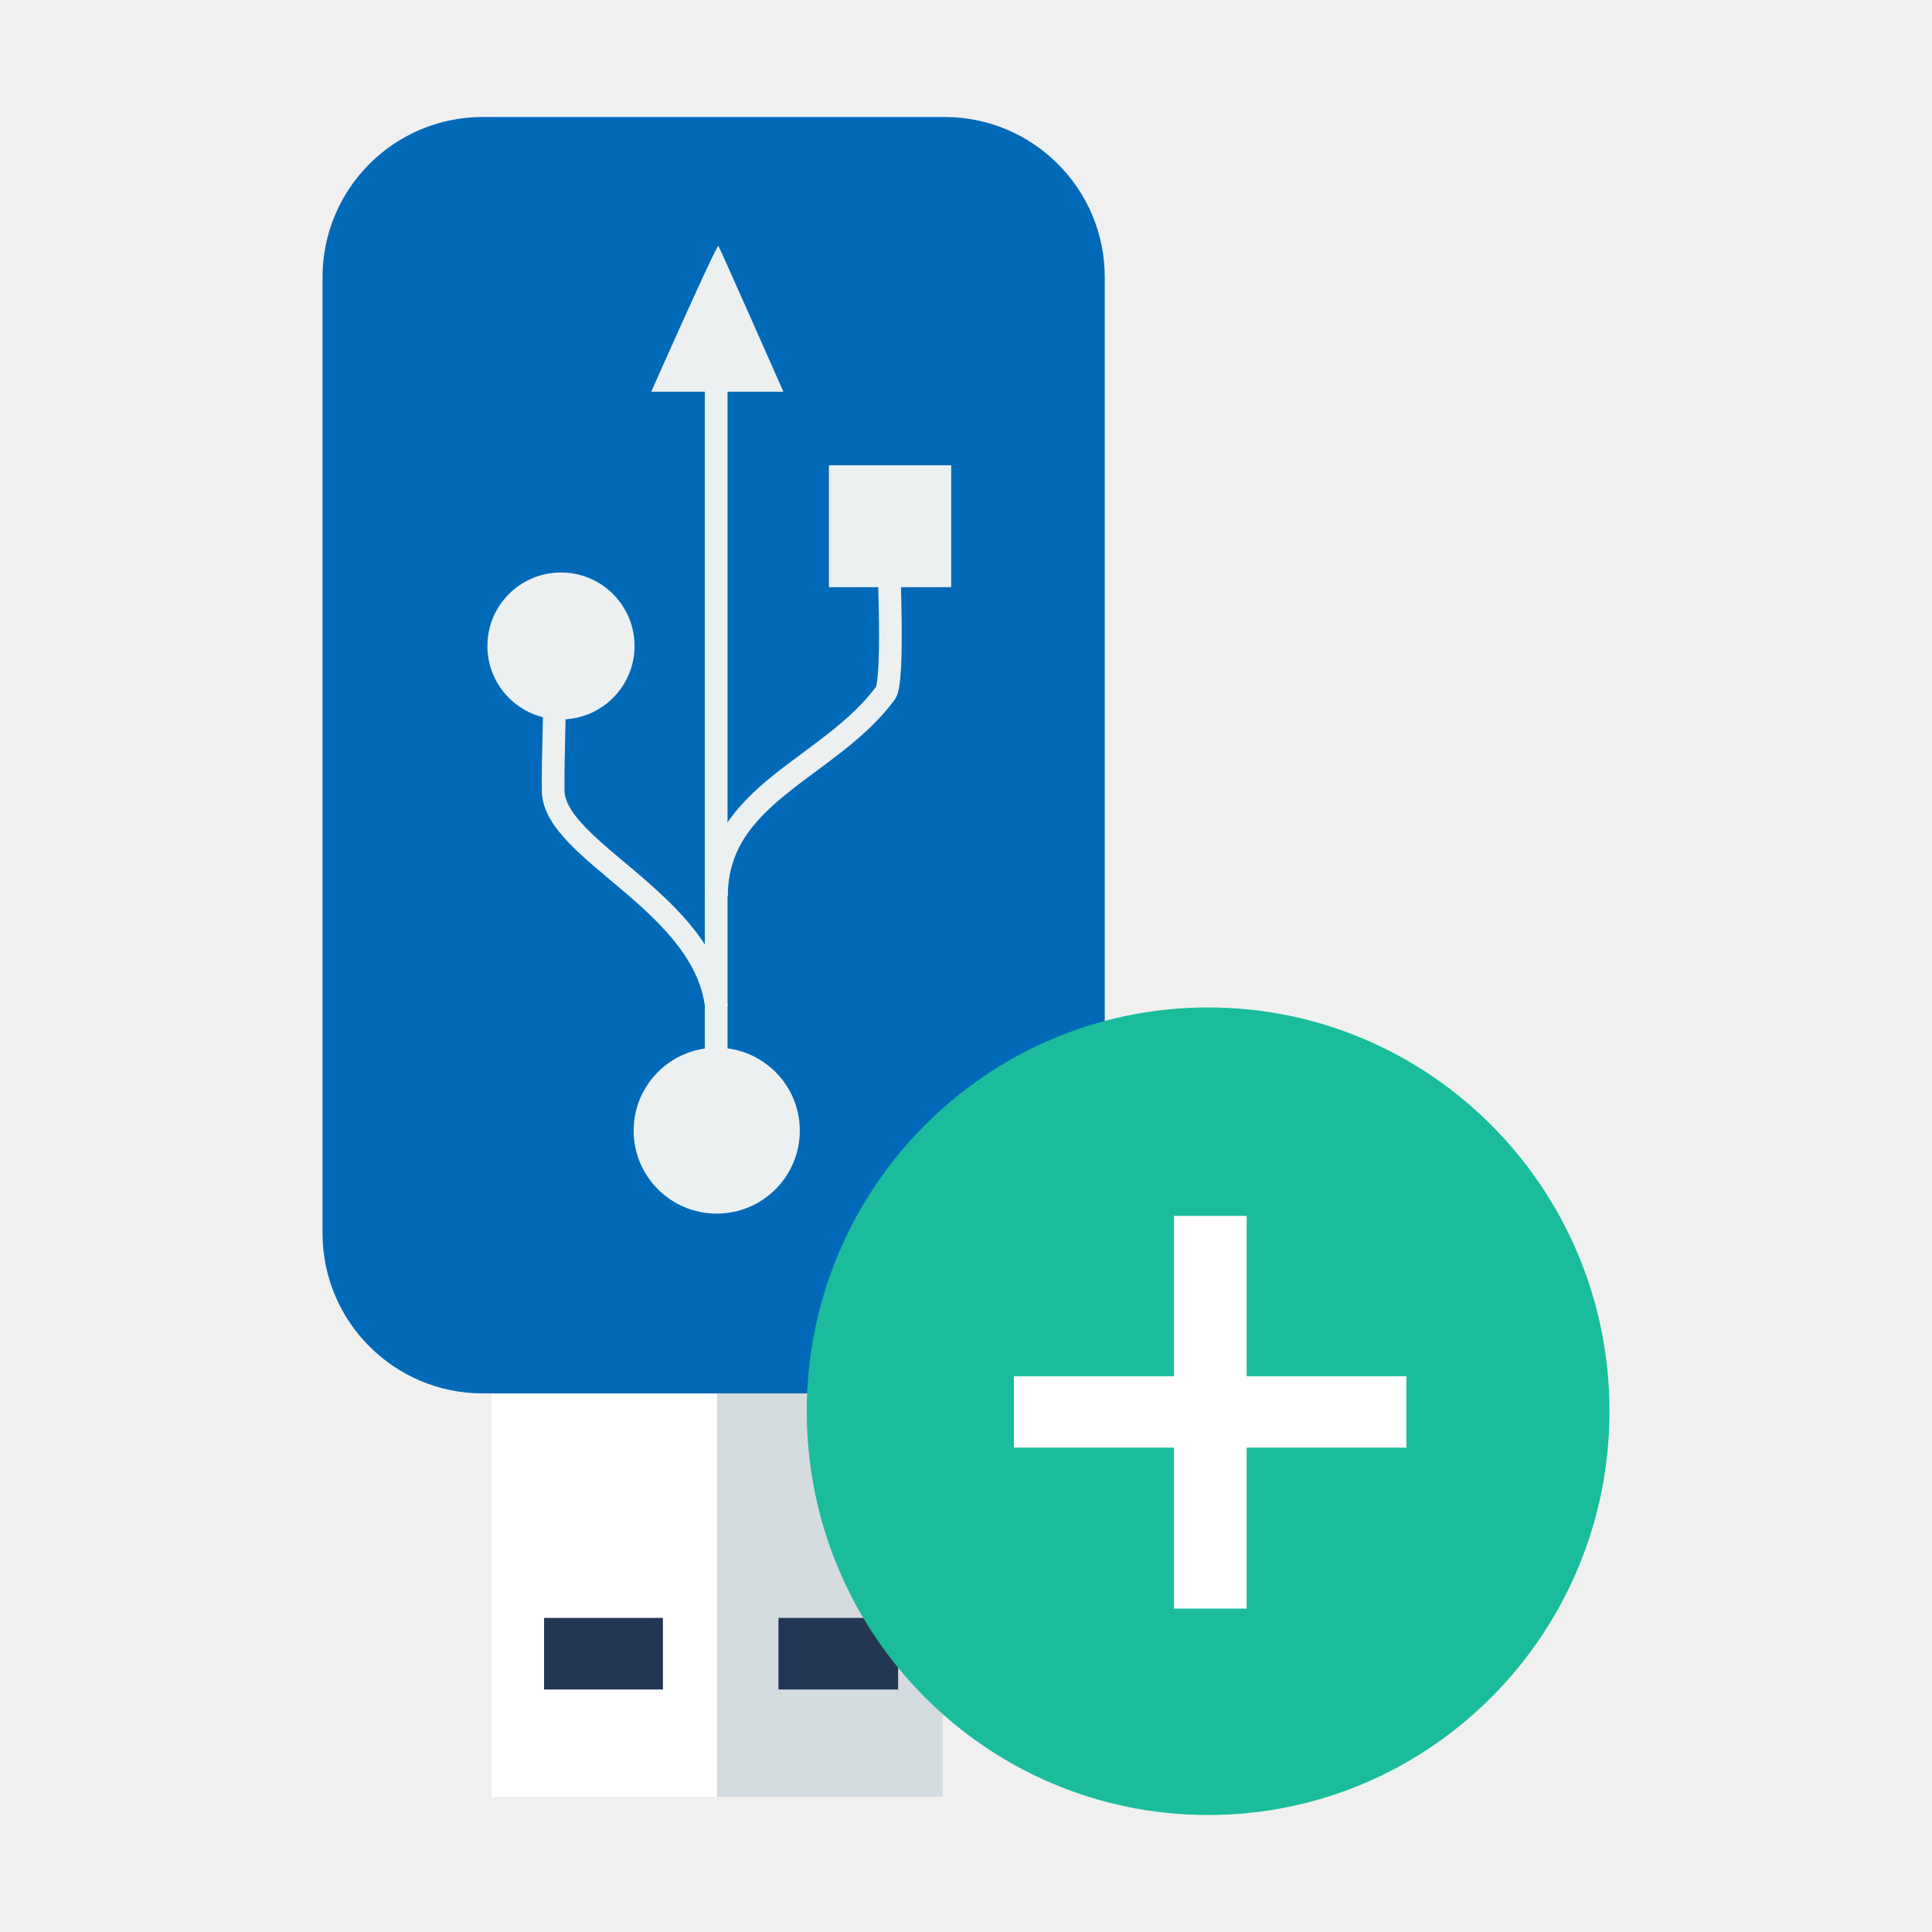
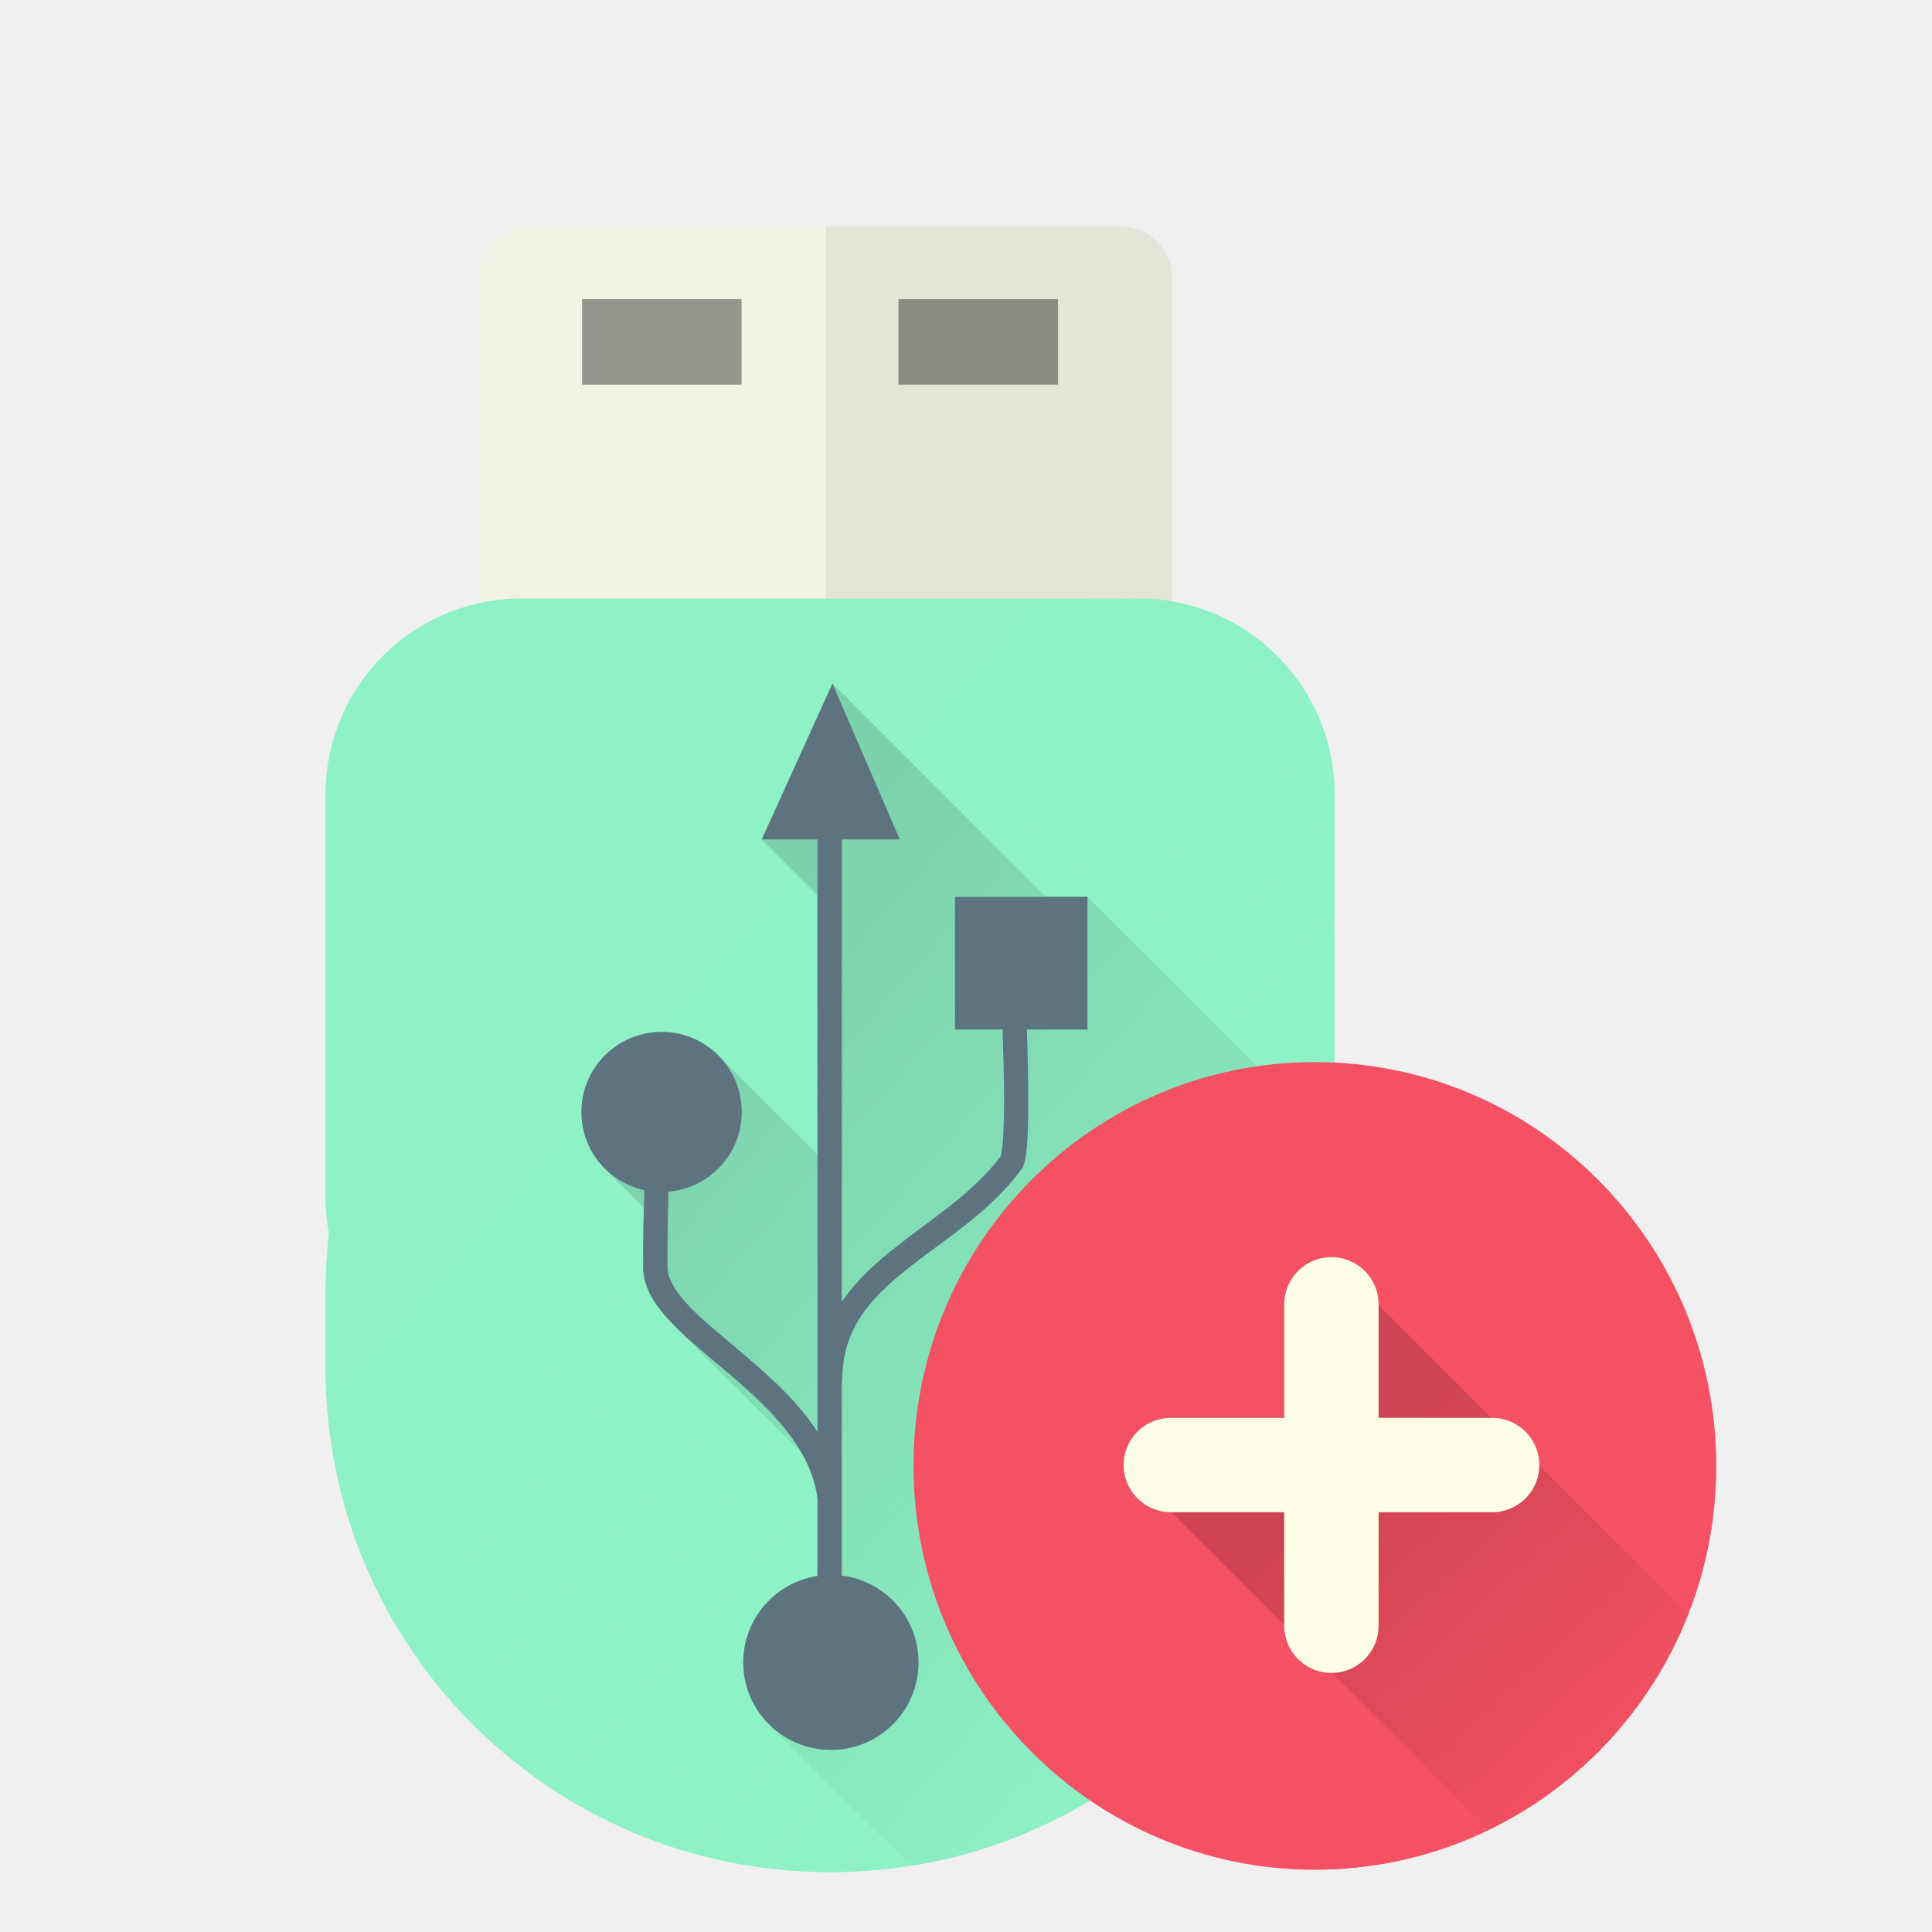
- <svg xmlns="http://www.w3.org/2000/svg" width="512" height="512" id="svg2" version="1.1" viewBox="0 0 512 512">
-   <defs id="defs4" />
-   <rect style="fill:#ffffff;fill-opacity:1;fill-rule:evenodd;stroke:#003bc3;stroke-width:0;stroke-linecap:square;stroke-linejoin:miter;stroke-miterlimit:2" y="362.165" x="130.245" height="114.016" width="59.786" stroke-miterlimit="2" id="shape0" />
-   <rect style="fill:#d5dce0;fill-opacity:1;fill-rule:evenodd;stroke:#003bc3;stroke-width:0;stroke-linecap:square;stroke-linejoin:miter;stroke-miterlimit:2" y="362.165" x="190.03" height="114.016" width="59.786" stroke-miterlimit="2" id="shape1" />
-   <rect style="fill:#006ab9;fill-opacity:1;fill-rule:evenodd;stroke:#003bc3;stroke-width:0;stroke-linecap:square;stroke-linejoin:miter;stroke-miterlimit:2" y="31" x="85.472" ry="42.453" rx="42.477" height="338.27" width="207.301" stroke-miterlimit="2" id="shape2" />
-   <path style="fill:#223656;fill-opacity:1;fill-rule:evenodd;stroke:#003bc3;stroke-width:0;stroke-linecap:square;stroke-linejoin:miter;stroke-miterlimit:2" d="m 144.187,428.767 0,18.97 31.492,0 0,-18.97 -31.492,0 z m 62.119,0 0,18.97 31.708,0 0,-18.97 -31.708,0 z" id="shape3" />
-   <rect style="fill:#ecf0f1;stroke:#2c3e50;stroke-width:0;stroke-linecap:butt;stroke-linejoin:miter;stroke-miterlimit:2" y="219.669" x="-155.614" height="32.404" width="32.306" stroke-miterlimit="2" transform="rotate(-90)" id="rect1933" />
-   <path style="fill:#ecf0f1;stroke:#2c3e50;stroke-width:0;stroke-linecap:butt;stroke-linejoin:miter;stroke-miterlimit:2" d="m 189.938,277.647 c 12.159,-0.002 22.017,9.842 22.017,21.987 0,12.145 -9.858,21.989 -22.017,21.986 -12.159,0.002 -22.017,-9.842 -22.017,-21.986 0,-12.145 9.858,-21.989 22.017,-21.987 z" stroke-miterlimit="2" id="path2830" />
-   <path style="fill:#ecf0f1;stroke:#2c3e50;stroke-width:0;stroke-linecap:butt;stroke-linejoin:miter;stroke-miterlimit:2" d="m 148.662,151.715 c 10.768,-0.002 19.498,8.716 19.498,19.471 0,10.755 -8.73,19.473 -19.498,19.471 -10.768,0.002 -19.498,-8.716 -19.498,-19.471 0,-10.755 8.73,-19.473 19.498,-19.471 z" stroke-miterlimit="2" id="path4602" />
-   <path style="fill:#ecf0f1;fill-rule:evenodd;stroke:#2c3e50;stroke-width:0;stroke-linecap:butt;stroke-linejoin:miter;stroke-miterlimit:2" d="m 172.592,103.8 c 0,0 17.362,-39.204 17.789,-38.615 0.427,0.59 17.219,38.615 17.219,38.615 z" stroke-miterlimit="2" id="path4608" />
-   <path style="fill:none;stroke:#ecf0f1;stroke-width:6.015;stroke-linecap:butt;stroke-linejoin:miter;stroke-miterlimit:2.013;stroke-dasharray:none" d="m 189.868,266.964 c -2.965,-27.701 -43.171,-41.413 -43.28,-57.495 -0.074,-10.873 0.429,-15.634 0.335,-29.47" stroke-miterlimit="2.013" id="path2766" />
-   <path style="fill:none;stroke:#ecf0f1;stroke-width:6.015;stroke-linecap:butt;stroke-linejoin:miter;stroke-miterlimit:2.013;stroke-dasharray:none" d="m 189.877,237.488 c 0,-27.269 29.966,-33.691 44.82,-53.863 2.269,-3.418 0.794,-34.243 0.794,-36.214" stroke-miterlimit="2.013" id="path3653" />
-   <path style="fill:none;stroke:#ecf0f1;stroke-width:6.015;stroke-linecap:butt;stroke-linejoin:miter;stroke-miterlimit:2.013;stroke-dasharray:none" d="m 189.793,300.021 0,-204.587" stroke-miterlimit="2.013" id="path5436" />
-   <path style="fill:#1abc9c;fill-opacity:1;fill-rule:evenodd;stroke:#000000;stroke-width:0;stroke-linecap:square;stroke-linejoin:miter;stroke-miterlimit:2" d="M 426.528,373.788 C 426.417,314.707 378.738,266.896 320.015,266.979 c -58.723,0.084 -106.268,48.031 -106.213,107.111 0.055,59.08 47.69,106.936 106.413,106.91 58.724,-0.029 106.313,-47.931 106.313,-107.011" stroke-miterlimit="2" id="shape01" />
-   <path style="fill:#ffffff;fill-rule:evenodd;stroke-width:8.043" d="M 311.123 322.221 L 311.123 364.709 L 268.695 364.709 L 268.695 383.639 L 311.123 383.639 L 311.123 426.297 L 330.379 426.297 L 330.379 383.639 L 372.691 383.639 L 372.691 364.709 L 330.379 364.709 L 330.379 322.221 L 311.123 322.221 z " id="rect3339" />
+ <svg xmlns="http://www.w3.org/2000/svg" xmlns:xlink="http://www.w3.org/1999/xlink" width="512" height="512" id="svg2" version="1.1">
+   <defs id="defs4">
+     <linearGradient id="linearGradient4803">
+       <stop style="stop-color:#f55164;stop-opacity:1;" offset="0" id="stop4805" />
+       <stop style="stop-color:#f55164;stop-opacity:0;" offset="1" id="stop4807" />
+     </linearGradient>
+     <linearGradient id="linearGradient4114">
+       <stop id="stop4116" offset="0" style="stop-color:#8ef2c6;stop-opacity:1;" />
+       <stop id="stop4118" offset="1" style="stop-color:#8ef2c6;stop-opacity:0;" />
+     </linearGradient>
+     <linearGradient id="linearGradient3783">
+       <stop style="stop-color:#000000;stop-opacity:1;" offset="0" id="stop3785" />
+       <stop style="stop-color:#fb5549;stop-opacity:0;" offset="1" id="stop3787" />
+     </linearGradient>
+     <linearGradient xlink:href="#linearGradient3783" id="linearGradient3789" x1="-3045.61" y1="379.882" x2="-1068.817" y2="1369.831" gradientUnits="userSpaceOnUse" />
+     <clipPath clipPathUnits="userSpaceOnUse" id="clipPath3793">
+       <path d="m -937.143,872.362 a 762.857,762.857 0 1 1 -1525.714,0 762.857,762.857 0 1 1 1525.714,0 z" id="path3795" style="fill:#fb5549;fill-opacity:1;fill-rule:evenodd;stroke:none" />
+     </clipPath>
+     <linearGradient xlink:href="#linearGradient3783" id="linearGradient3821" gradientUnits="userSpaceOnUse" x1="-3045.61" y1="379.882" x2="-1068.817" y2="1369.831" />
+     <clipPath id="clipPath4108" clipPathUnits="userSpaceOnUse">
+       <path id="path4110" d="m 138.316,698.965 c -28.833,0 -52.056,23.223 -52.056,52.056 l 0,106.492 c 0,3.304 0.309,6.538 0.892,9.668 -0.57,5.034 -0.892,10.177 -0.892,15.369 l 0,20.228 c 0,74.079 59.631,133.71 133.71,133.71 74.079,0 133.71,-59.631 133.71,-133.71 l 0,-20.228 c 0,-5.226 -0.315,-10.401 -0.892,-15.468 0.571,-3.099 0.892,-6.299 0.892,-9.568 l 0,-106.492 c 0,-28.833 -23.173,-52.056 -52.007,-52.056 l -163.357,0 z" style="color:#000000;fill:#81ff99;fill-opacity:1;fill-rule:evenodd;stroke:none;stroke-width:50.8;marker:none;visibility:visible;display:inline;overflow:visible;enable-background:accumulate" />
+     </clipPath>
+     <linearGradient gradientUnits="userSpaceOnUse" y2="819.726" x2="170.68" y1="973.726" x1="345.26" id="linearGradient4120" xlink:href="#linearGradient4114" />
+     <clipPath clipPathUnits="userSpaceOnUse" id="clipPath4355">
+       <path id="path4357" stroke-miterlimit="2" d="m 454.813,388.273 c -0.11,-59.081 -47.789,-106.892 -106.513,-106.808 -58.723,0.084 -106.268,48.031 -106.213,107.111 0.055,59.08 47.69,106.936 106.413,106.91 58.724,-0.029 106.313,-47.931 106.313,-107.011" style="fill:#f55164;fill-opacity:1;fill-rule:evenodd;stroke:#000000;stroke-width:0;stroke-linecap:square;stroke-linejoin:miter;stroke-miterlimit:2" />
+     </clipPath>
+     <clipPath clipPathUnits="userSpaceOnUse" id="clipPath4797">
+       <path id="path4799" stroke-miterlimit="2" d="m 454.813,928.635 c -0.11,-59.081 -47.789,-106.892 -106.513,-106.808 -58.723,0.084 -106.268,48.031 -106.213,107.111 0.055,59.08 47.69,106.936 106.413,106.91 58.724,-0.029 106.313,-47.931 106.313,-107.011" style="fill:#f55164;fill-opacity:1;fill-rule:evenodd;stroke:#000000;stroke-width:0;stroke-linecap:square;stroke-linejoin:miter;stroke-miterlimit:2" />
+     </clipPath>
+     <linearGradient xlink:href="#linearGradient4803" id="linearGradient4809" x1="432.299" y1="1010.861" x2="357.939" y2="931.666" gradientUnits="userSpaceOnUse" />
+   </defs>
+   <g id="layer1" transform="translate(0,-540.3622)">
+     <rect style="color:#000000;fill:#f2f2e5;fill-opacity:1;fill-rule:evenodd;stroke:none;stroke-width:50.8;marker:none;visibility:visible;display:inline;overflow:visible;enable-background:accumulate" id="rect3808" width="183.578" height="131.451" x="127.055" y="600.37" ry="13.598" />
+     <path style="color:#000000;fill:#000000;fill-opacity:0.06;fill-rule:evenodd;stroke:none;stroke-width:50.8;marker:none;visibility:visible;display:inline;overflow:visible;enable-background:accumulate" d="m 218.844,600.37 78.191,0 c 7.533,0 13.598,6.065 13.598,13.598 l 0,104.254 c 0,7.533 -6.065,13.598 -13.598,13.598 l -78.191,0 z" id="rect3810" />
+     <path style="color:#000000;fill:#8ef2c6;fill-opacity:1;fill-rule:evenodd;stroke:none;stroke-width:50.8;marker:none;visibility:visible;display:inline;overflow:visible;enable-background:accumulate" d="m 138.316,698.965 c -28.833,0 -52.056,23.223 -52.056,52.056 l 0,106.492 c 0,3.304 0.309,6.538 0.892,9.668 -0.57,5.034 -0.892,10.177 -0.892,15.369 l 0,20.228 c 0,74.079 59.631,133.71 133.71,133.71 74.079,0 133.71,-59.631 133.71,-133.71 l 0,-20.228 c 0,-5.226 -0.315,-10.401 -0.892,-15.468 0.571,-3.099 0.892,-6.299 0.892,-9.568 l 0,-106.492 c 0,-28.833 -23.173,-52.056 -52.007,-52.056 l -163.357,0 z" id="rect2993" />
+     <g style="opacity:0.135" clip-path="url(#clipPath4108)" id="g3905">
+       <g style="font-size:medium;font-style:normal;font-variant:normal;font-weight:normal;font-stretch:normal;text-indent:0;text-align:start;text-decoration:none;line-height:normal;letter-spacing:normal;word-spacing:normal;text-transform:none;direction:ltr;block-progression:tb;writing-mode:lr-tb;text-anchor:start;baseline-shift:baseline;color:#000000;fill:#000000;fill-opacity:1;stroke:none;stroke-width:4.057;marker:none;visibility:visible;display:inline;overflow:visible;enable-background:accumulate;font-family:Sans;-inkscape-font-specification:Sans" id="g3907">
+         <path d="M220.614 721.523L201.874 762.821L414.006 974.953L432.746 933.655Z" id="path3909" />
+         <path d="M201.874 762.821L216.648 762.821L428.78 974.953L414.006 974.953Z" id="path3911" />
+         <path d="M216.648 762.821L216.648 919.832L428.78 1131.964L428.78 974.953Z" id="path3913" />
+         <path d="M216.648 919.832C213.991 915.722 210.742 911.976 207.272 908.506L419.404 1120.638C422.874 1124.108 426.123 1127.854 428.78 1131.964Z" id="path3915" />
+         <path d="M207.272 908.506C204.19 905.423 200.932 902.559 197.759 899.853L409.891 1111.985C413.064 1114.691 416.322 1117.555 419.404 1120.638Z" id="path3917" />
+         <path d="M197.759 899.853C192.474 895.344 187.336 891.228 183.527 887.418L395.659 1099.551C399.468 1103.36 404.606 1107.476 409.891 1111.985Z" id="path3919" />
+         <path d="M183.527 887.418C183.274 887.166 183.027 886.915 182.787 886.665L394.919 1098.797C395.159 1099.047 395.406 1099.298 395.659 1099.551Z" id="path3921" />
+         <path d="M182.787 886.665C178.919 882.647 176.907 879.12 176.887 876.155L389.019 1088.287C389.039 1091.252 391.051 1094.779 394.919 1098.797Z" id="path3923" />
+         <path d="M176.887 876.155C176.833 868.256 177.017 863.255 177.135 856.175L389.267 1068.307C389.149 1075.387 388.965 1080.388 389.019 1088.287Z" id="path3925" />
+         <path d="M177.135 856.175C188.006 855.251 196.569 846.165 196.569 835.055L408.701 1047.187C408.701 1058.297 400.138 1067.383 389.267 1068.307Z" id="path3927" />
+         <path d="M196.569 835.055C196.569 828.938 193.985 823.428 189.847 819.557L401.979 1031.689C406.117 1035.56 408.701 1041.07 408.701 1047.187Z" id="path3929" />
+         <path d="M189.847 819.557C186.055 816.008 180.957 813.836 175.35 813.836L387.482 1025.968C393.089 1025.968 398.187 1028.14 401.979 1031.689Z" id="path3931" />
+         <path d="M175.35 813.836C163.627 813.836 154.082 823.332 154.082 835.055L366.214 1047.187C366.214 1035.464 375.759 1025.968 387.482 1025.968Z" id="path3933" />
+         <path d="M154.082 835.055C154.082 840.91 156.458 846.209 160.296 850.047L372.428 1062.179C368.59 1058.341 366.214 1053.042 366.214 1047.187Z" id="path3935" />
+         <path d="M160.296 850.047C163.111 852.862 166.712 854.892 170.74 855.778L382.872 1067.91C378.844 1067.024 375.243 1064.994 372.428 1062.179Z" id="path3937" />
+         <path d="M170.74 855.778C170.623 862.995 170.386 868.028 170.442 876.204L382.574 1088.336C382.518 1080.16 382.755 1075.127 382.872 1067.91Z" id="path3939" />
+         <path d="M170.442 876.204C170.481 881.845 173.845 886.627 178.176 891.127L390.308 1103.259C385.977 1098.759 382.613 1093.977 382.574 1088.336Z" id="path3941" />
+         <path d="M178.176 891.127C178.467 891.429 178.764 891.731 179.065 892.033L391.197 1104.165C390.896 1103.863 390.599 1103.561 390.308 1103.259Z" id="path3943" />
+         <path d="M179.065 892.033C183.254 896.221 188.434 900.359 193.595 904.761L405.727 1116.893C400.566 1112.491 395.386 1108.353 391.197 1104.165Z" id="path3945" />
+         <path d="M193.595 904.761C196.627 907.347 199.627 910.016 202.413 912.802L414.545 1124.934C411.759 1122.148 408.759 1119.479 405.727 1116.893Z" id="path3947" />
+         <path d="M202.413 912.802C209.642 920.031 215.437 928.052 216.648 937.482L428.78 1149.614C427.569 1140.184 421.774 1132.163 414.545 1124.934Z" id="path3949" />
+         <path d="M216.648 937.482L216.648 958.007L428.78 1170.139L428.78 1149.614Z" id="path3951" />
+         <path d="M216.648 958.007C205.511 959.722 196.966 969.294 196.966 980.912L409.098 1193.044C409.098 1181.426 417.643 1171.854 428.78 1170.139Z" id="path3953" />
+         <path d="M196.966 980.912C196.966 987.314 199.562 993.105 203.756 997.3L415.888 1209.432C411.694 1205.237 409.098 1199.446 409.098 1193.044Z" id="path3955" />
+         <path d="M203.756 997.3C207.968 1001.511 213.791 1004.114 220.218 1004.114L432.35 1216.246C425.923 1216.246 420.1 1213.643 415.888 1209.432Z" id="path3957" />
+         <path d="M220.218 1004.114C233.048 1004.114 243.42 993.741 243.42 980.912L455.552 1193.044C455.552 1205.873 445.18 1216.246 432.35 1216.246Z" id="path3959" />
+         <path d="M243.42 980.912C243.42 974.505 240.832 968.719 236.642 964.529L448.774 1176.661C452.964 1180.851 455.552 1186.637 455.552 1193.044Z" id="path3961" />
+         <path d="M236.642 964.529C233.081 960.968 228.363 958.561 223.093 957.908L435.225 1170.04C440.495 1170.693 445.213 1173.1 448.774 1176.661Z" id="path3963" />
+         <path d="M223.093 957.908L223.093 937.383L435.225 1149.515L435.225 1170.04Z" id="path3965" />
+         <path d="M223.093 937.383L223.143 937.383L435.275 1149.515L435.225 1149.515Z" id="path3967" />
+         <path d="M223.143 937.383C223.13 937.264 223.107 937.154 223.093 937.036L435.225 1149.168C435.239 1149.286 435.262 1149.396 435.275 1149.515Z" id="path3969" />
+         <path d="M223.093 937.036L223.093 906.198L435.225 1118.331L435.225 1149.168Z" id="path3971" />
+         <path d="M223.093 906.198L223.193 906.198L435.325 1118.331L435.225 1118.331Z" id="path3973" />
+         <path d="M223.193 906.198C223.193 892.786 230.253 884.854 239.999 876.997L452.131 1089.129C442.385 1096.986 435.325 1104.918 435.325 1118.331Z" id="path3975" />
+         <path d="M239.999 876.997C249.745 869.141 262.075 861.918 270.539 850.424L482.671 1062.556C474.207 1074.05 461.877 1081.273 452.131 1089.129Z" id="path3977" />
+         <path d="M270.539 850.424L270.589 850.374L482.721 1062.506L482.671 1062.556Z" id="path3979" />
+         <path d="M270.589 850.374L270.638 850.325L482.77 1062.457L482.721 1062.506Z" id="path3981" />
+         <path d="M270.638 850.325C271.603 848.872 271.663 847.785 271.878 846.358L484.01 1058.49C483.795 1059.917 483.735 1061.004 482.77 1062.457Z" id="path3983" />
+         <path d="M271.878 846.358C272.092 844.932 272.224 843.282 272.324 841.401L484.456 1053.533C484.356 1055.414 484.225 1057.064 484.01 1058.49Z" id="path3985" />
+         <path d="M272.324 841.401C272.524 837.637 272.519 833.081 272.473 828.56L484.605 1040.692C484.651 1045.213 484.656 1049.769 484.456 1053.533Z" id="path3987" />
+         <path d="M272.473 828.56C272.427 824.04 272.335 819.575 272.225 816.116L484.357 1028.248C484.467 1031.707 484.559 1036.172 484.605 1040.692Z" id="path3989" />
+         <path d="M272.225 816.116C272.174 814.522 272.16 814.299 272.125 813.191L484.258 1025.323C484.292 1026.431 484.306 1026.654 484.357 1028.248Z" id="path3991" />
+         <path d="M272.125 813.191L288.189 813.191L500.321 1025.323L484.258 1025.323Z" id="path3993" />
+         <path d="M288.189 813.191L288.189 778.041L500.321 990.173L500.321 1025.323Z" id="path3995" />
+         <path d="M288.189 778.041L253.088 778.041L465.22 990.173L500.321 990.173Z" id="path3997" />
+         <path d="M253.088 778.041L253.088 813.191L465.22 1025.323L465.22 990.173Z" id="path3999" />
+         <path d="M253.088 813.191L265.68 813.191L477.812 1025.323L465.22 1025.323Z" id="path4001" />
+         <path d="M265.68 813.191C265.716 814.26 265.727 814.676 265.78 816.315L477.912 1028.447C477.859 1026.808 477.848 1026.392 477.812 1025.323Z" id="path4003" />
+         <path d="M265.78 816.315C265.889 819.748 266.032 824.162 266.077 828.61L478.209 1040.742C478.164 1036.294 478.021 1031.88 477.912 1028.447Z" id="path4005" />
+         <path d="M266.077 828.61C266.122 833.057 266.066 837.537 265.879 841.054L478.011 1053.186C478.198 1049.669 478.254 1045.189 478.209 1040.742Z" id="path4007" />
+         <path d="M265.879 841.054C265.785 842.812 265.646 844.33 265.482 845.416L477.614 1057.548C477.778 1056.462 477.917 1054.944 478.011 1053.186Z" id="path4009" />
+         <path d="M265.482 845.416C265.364 846.202 265.127 846.797 265.135 846.854L477.267 1058.986C477.259 1058.929 477.496 1058.334 477.614 1057.548Z" id="path4011" />
+         <path d="M265.135 846.854C257.695 856.811 246.16 863.787 235.984 871.99L448.116 1084.122C458.292 1075.919 469.827 1068.943 477.267 1058.986Z" id="path4013" />
+         <path d="M235.984 871.99C231.132 875.901 226.557 880.226 223.094 885.376L435.226 1097.508C438.689 1092.358 443.264 1088.033 448.116 1084.122Z" id="path4015" />
+         <path d="M223.094 885.376L223.094 762.821L435.226 974.953L435.226 1097.508Z" id="path4017" />
+         <path d="M223.094 762.821L238.463 762.821L450.595 974.953L435.226 974.953Z" id="path4019" />
+         <path d="M238.463 762.821L220.615 721.523L432.747 933.655L450.595 974.953Z" id="path4021" />
+       </g>
+       <path id="path3879" d="m 220.614,721.523 -18.74,41.298 14.774,0 0,157.011 c -5.019,-7.761 -12.144,-14.227 -18.889,-19.98 -5.636,-4.807 -11.104,-9.169 -14.972,-13.188 -3.868,-4.018 -5.88,-7.545 -5.9,-10.51 -0.054,-7.898 0.13,-12.899 0.248,-19.98 10.871,-0.924 19.434,-10.01 19.434,-21.12 0,-11.724 -9.496,-21.219 -21.219,-21.219 -11.724,0 -21.269,9.496 -21.269,21.219 0,10.149 7.139,18.627 16.658,20.723 -0.116,7.217 -0.353,12.25 -0.297,20.426 0.038,5.64 3.402,10.423 7.734,14.923 4.332,4.5 9.887,8.915 15.419,13.634 10.898,9.295 21.375,19.657 23.053,32.721 l 0,20.525 c -11.137,1.715 -19.682,11.287 -19.682,22.905 0,12.83 10.422,23.202 23.252,23.202 12.83,0 23.202,-10.372 23.202,-23.202 0,-11.852 -8.859,-21.583 -20.327,-23.004 l 0,-20.525 0.05,0 c -0.013,-0.119 -0.036,-0.229 -0.05,-0.347 l 0,-30.837 0.099,0 c 0,-13.412 7.061,-21.345 16.807,-29.201 9.746,-7.856 22.075,-15.079 30.54,-26.573 l 0.05,-0.05 0.05,-0.05 c 0.964,-1.453 1.025,-2.54 1.239,-3.966 0.215,-1.426 0.346,-3.076 0.446,-4.958 0.2,-3.764 0.195,-8.32 0.149,-12.841 -0.046,-4.52 -0.137,-8.985 -0.248,-12.444 -0.051,-1.594 -0.064,-1.817 -0.099,-2.925 l 16.063,0 0,-35.15 -35.101,0 0,35.15 12.593,0 c 0.035,1.068 0.047,1.484 0.099,3.123 0.11,3.434 0.252,7.848 0.297,12.295 0.045,4.447 -0.011,8.928 -0.198,12.444 -0.093,1.758 -0.233,3.277 -0.397,4.363 -0.118,0.785 -0.355,1.381 -0.347,1.438 -7.44,9.957 -18.975,16.933 -29.151,25.136 -4.852,3.911 -9.427,8.236 -12.89,13.386 l 0,-122.555 15.369,0 -17.848,-41.298 z" style="font-size:medium;font-style:normal;font-variant:normal;font-weight:normal;font-stretch:normal;text-indent:0;text-align:start;text-decoration:none;line-height:normal;letter-spacing:normal;word-spacing:normal;text-transform:none;direction:ltr;block-progression:tb;writing-mode:lr-tb;text-anchor:start;baseline-shift:baseline;color:#000000;fill:#000000;fill-opacity:1;stroke:none;stroke-width:4.057;marker:none;visibility:visible;display:inline;overflow:visible;enable-background:accumulate;font-family:Sans;-inkscape-font-specification:Sans" />
+     </g>
+     <path id="path4112" d="m 138.316,698.965 c -28.833,0 -52.056,23.223 -52.056,52.056 l 0,106.492 c 0,3.304 0.309,6.538 0.892,9.668 -0.57,5.034 -0.892,10.177 -0.892,15.369 l 0,20.228 c 0,74.079 59.631,133.71 133.71,133.71 74.079,0 133.71,-59.631 133.71,-133.71 l 0,-20.228 c 0,-5.226 -0.315,-10.401 -0.892,-15.468 0.571,-3.099 0.892,-6.299 0.892,-9.568 l 0,-106.492 c 0,-28.833 -23.173,-52.056 -52.007,-52.056 l -163.357,0 z" style="color:#000000;fill:url(#linearGradient4120);fill-opacity:1;fill-rule:evenodd;stroke:none;stroke-width:50.8;marker:none;visibility:visible;display:inline;overflow:visible;enable-background:accumulate" />
+     <path style="font-size:medium;font-style:normal;font-variant:normal;font-weight:normal;font-stretch:normal;text-indent:0;text-align:start;text-decoration:none;line-height:normal;letter-spacing:normal;word-spacing:normal;text-transform:none;direction:ltr;block-progression:tb;writing-mode:lr-tb;text-anchor:start;baseline-shift:baseline;color:#000000;fill:#5e7380;fill-opacity:1;stroke:none;stroke-width:4.057;marker:none;visibility:visible;display:inline;overflow:visible;enable-background:accumulate;font-family:Sans;-inkscape-font-specification:Sans" d="m 220.614,721.523 -18.74,41.298 14.774,0 0,157.011 c -5.019,-7.761 -12.144,-14.227 -18.889,-19.98 -5.636,-4.807 -11.104,-9.169 -14.972,-13.188 -3.868,-4.018 -5.88,-7.545 -5.9,-10.51 -0.054,-7.898 0.13,-12.899 0.248,-19.98 10.871,-0.924 19.434,-10.01 19.434,-21.12 0,-11.724 -9.496,-21.219 -21.219,-21.219 -11.724,0 -21.269,9.496 -21.269,21.219 0,10.149 7.139,18.627 16.658,20.723 -0.116,7.217 -0.353,12.25 -0.297,20.426 0.038,5.64 3.402,10.423 7.734,14.923 4.332,4.5 9.887,8.915 15.419,13.634 10.898,9.295 21.375,19.657 23.053,32.721 l 0,20.525 c -11.137,1.715 -19.682,11.287 -19.682,22.905 0,12.83 10.422,23.202 23.252,23.202 12.83,0 23.202,-10.372 23.202,-23.202 0,-11.852 -8.859,-21.583 -20.327,-23.004 l 0,-20.525 0.05,0 c -0.013,-0.119 -0.036,-0.229 -0.05,-0.347 l 0,-30.837 0.099,0 c 0,-13.412 7.061,-21.345 16.807,-29.201 9.746,-7.856 22.075,-15.079 30.54,-26.573 l 0.05,-0.05 0.05,-0.05 c 0.964,-1.453 1.025,-2.54 1.239,-3.966 0.215,-1.426 0.346,-3.076 0.446,-4.958 0.2,-3.764 0.195,-8.32 0.149,-12.841 -0.046,-4.52 -0.137,-8.985 -0.248,-12.444 -0.051,-1.594 -0.064,-1.817 -0.099,-2.925 l 16.063,0 0,-35.15 -35.101,0 0,35.15 12.593,0 c 0.035,1.068 0.047,1.484 0.099,3.123 0.11,3.434 0.252,7.848 0.297,12.295 0.045,4.447 -0.011,8.928 -0.198,12.444 -0.093,1.758 -0.233,3.277 -0.397,4.363 -0.118,0.785 -0.355,1.381 -0.347,1.438 -7.44,9.957 -18.975,16.933 -29.151,25.136 -4.852,3.911 -9.427,8.236 -12.89,13.386 l 0,-122.555 15.369,0 -17.848,-41.298 z" id="path2766" />
+     <rect style="color:#000000;fill:#000000;fill-opacity:0.385;fill-rule:evenodd;stroke:none;stroke-width:50.8;marker:none;visibility:visible;display:inline;overflow:visible;enable-background:accumulate" id="rect3813" width="42.274" height="22.664" x="154.252" y="619.634" ry="0" />
+     <rect ry="0" y="619.634" x="238.108" height="22.664" width="42.274" id="rect3815" style="color:#000000;fill:#000000;fill-opacity:0.385;fill-rule:evenodd;stroke:none;stroke-width:50.8;marker:none;visibility:visible;display:inline;overflow:visible;enable-background:accumulate" />
+     <path style="fill:#f55164;fill-opacity:1;fill-rule:evenodd;stroke:#000000;stroke-width:0;stroke-linecap:square;stroke-linejoin:miter;stroke-miterlimit:2" d="m 454.813,928.635 c -0.11,-59.081 -47.789,-106.892 -106.513,-106.808 -58.723,0.084 -106.268,48.031 -106.213,107.111 0.055,59.08 47.69,106.936 106.413,106.91 58.724,-0.029 106.313,-47.931 106.313,-107.011" stroke-miterlimit="2" id="shape01" />
+     <g id="g4672" clip-path="url(#clipPath4797)" style="opacity:0.157">
+       <g id="g4674" style="font-size:medium;font-style:normal;font-variant:normal;font-weight:normal;font-stretch:normal;text-indent:0;text-align:start;text-decoration:none;line-height:normal;letter-spacing:normal;word-spacing:normal;text-transform:none;direction:ltr;block-progression:tb;writing-mode:lr-tb;text-anchor:start;baseline-shift:baseline;color:#000000;fill:#000000;fill-opacity:1;stroke:none;stroke-width:25;marker:none;visibility:visible;display:inline;overflow:visible;enable-background:accumulate;font-family:Sans;-inkscape-font-specification:Sans">
+         <path id="path4676" d="M340.336 886.206L340.336 916.112L411.047 986.823L411.047 956.917Z" />
+         <path id="path4678" d="M340.336 916.112L310.43 916.112L381.141 986.823L411.047 986.823Z" />
+         <path id="path4680" d="M310.43 941.112L340.336 941.112L411.047 1011.823L381.141 1011.823Z" />
+         <path id="path4682" d="M340.336 941.112L340.336 971.05L411.047 1041.76L411.047 1011.823Z" />
+         <path id="path4684" d="M365.336 971.05L365.336 941.112L436.047 1011.823L436.047 1041.76Z" />
+         <path id="path4686" d="M365.336 941.112L395.274 941.112L465.985 1011.823L436.047 1011.823Z" />
+         <path id="path4688" d="M395.274 916.112L365.336 916.112L436.047 986.823L465.985 986.823Z" />
+         <path id="path4690" d="M365.336 916.112L365.336 886.206L436.047 956.917L436.047 986.823Z" />
+       </g>
+       <path style="font-size:medium;font-style:normal;font-variant:normal;font-weight:normal;font-stretch:normal;text-indent:0;text-align:start;text-decoration:none;line-height:normal;letter-spacing:normal;word-spacing:normal;text-transform:none;direction:ltr;block-progression:tb;writing-mode:lr-tb;text-anchor:start;baseline-shift:baseline;color:#000000;fill:#000000;fill-opacity:1;stroke:none;stroke-width:25;marker:none;visibility:visible;display:inline;overflow:visible;enable-background:accumulate;font-family:Sans;-inkscape-font-specification:Sans" d="m 352.649,873.518 a 12.501,12.501 0 0 0 -12.312,12.688 l 0,29.906 -29.906,0 a 12.501,12.501 0 1 0 0,25 l 29.906,0 0,29.938 a 12.501,12.501 0 1 0 25,0 l 0,-29.938 29.938,0 a 12.501,12.501 0 1 0 0,-25 l -29.938,0 0,-29.906 a 12.501,12.501 0 0 0 -12.688,-12.688 z" id="path4577" />
+     </g>
+     <path id="path4801" stroke-miterlimit="2" d="m 454.813,928.635 c -0.11,-59.081 -47.789,-106.892 -106.513,-106.808 -58.723,0.084 -106.268,48.031 -106.213,107.111 0.055,59.08 47.69,106.936 106.413,106.91 58.724,-0.029 106.313,-47.931 106.313,-107.011" style="fill:url(#linearGradient4809);fill-opacity:1;fill-rule:evenodd;stroke:#000000;stroke-width:0;stroke-linecap:square;stroke-linejoin:miter;stroke-miterlimit:2" />
+     <path id="path4126" d="m 352.649,873.518 a 12.501,12.501 0 0 0 -12.312,12.688 l 0,29.906 -29.906,0 a 12.501,12.501 0 1 0 0,25 l 29.906,0 0,29.938 a 12.501,12.501 0 1 0 25,0 l 0,-29.938 29.938,0 a 12.501,12.501 0 1 0 0,-25 l -29.938,0 0,-29.906 a 12.501,12.501 0 0 0 -12.688,-12.688 z" style="font-size:medium;font-style:normal;font-variant:normal;font-weight:normal;font-stretch:normal;text-indent:0;text-align:start;text-decoration:none;line-height:normal;letter-spacing:normal;word-spacing:normal;text-transform:none;direction:ltr;block-progression:tb;writing-mode:lr-tb;text-anchor:start;baseline-shift:baseline;color:#000000;fill:#ffffe8;fill-opacity:1;stroke:none;stroke-width:25;marker:none;visibility:visible;display:inline;overflow:visible;enable-background:accumulate;font-family:Sans;-inkscape-font-specification:Sans" />
+   </g>
</svg>
